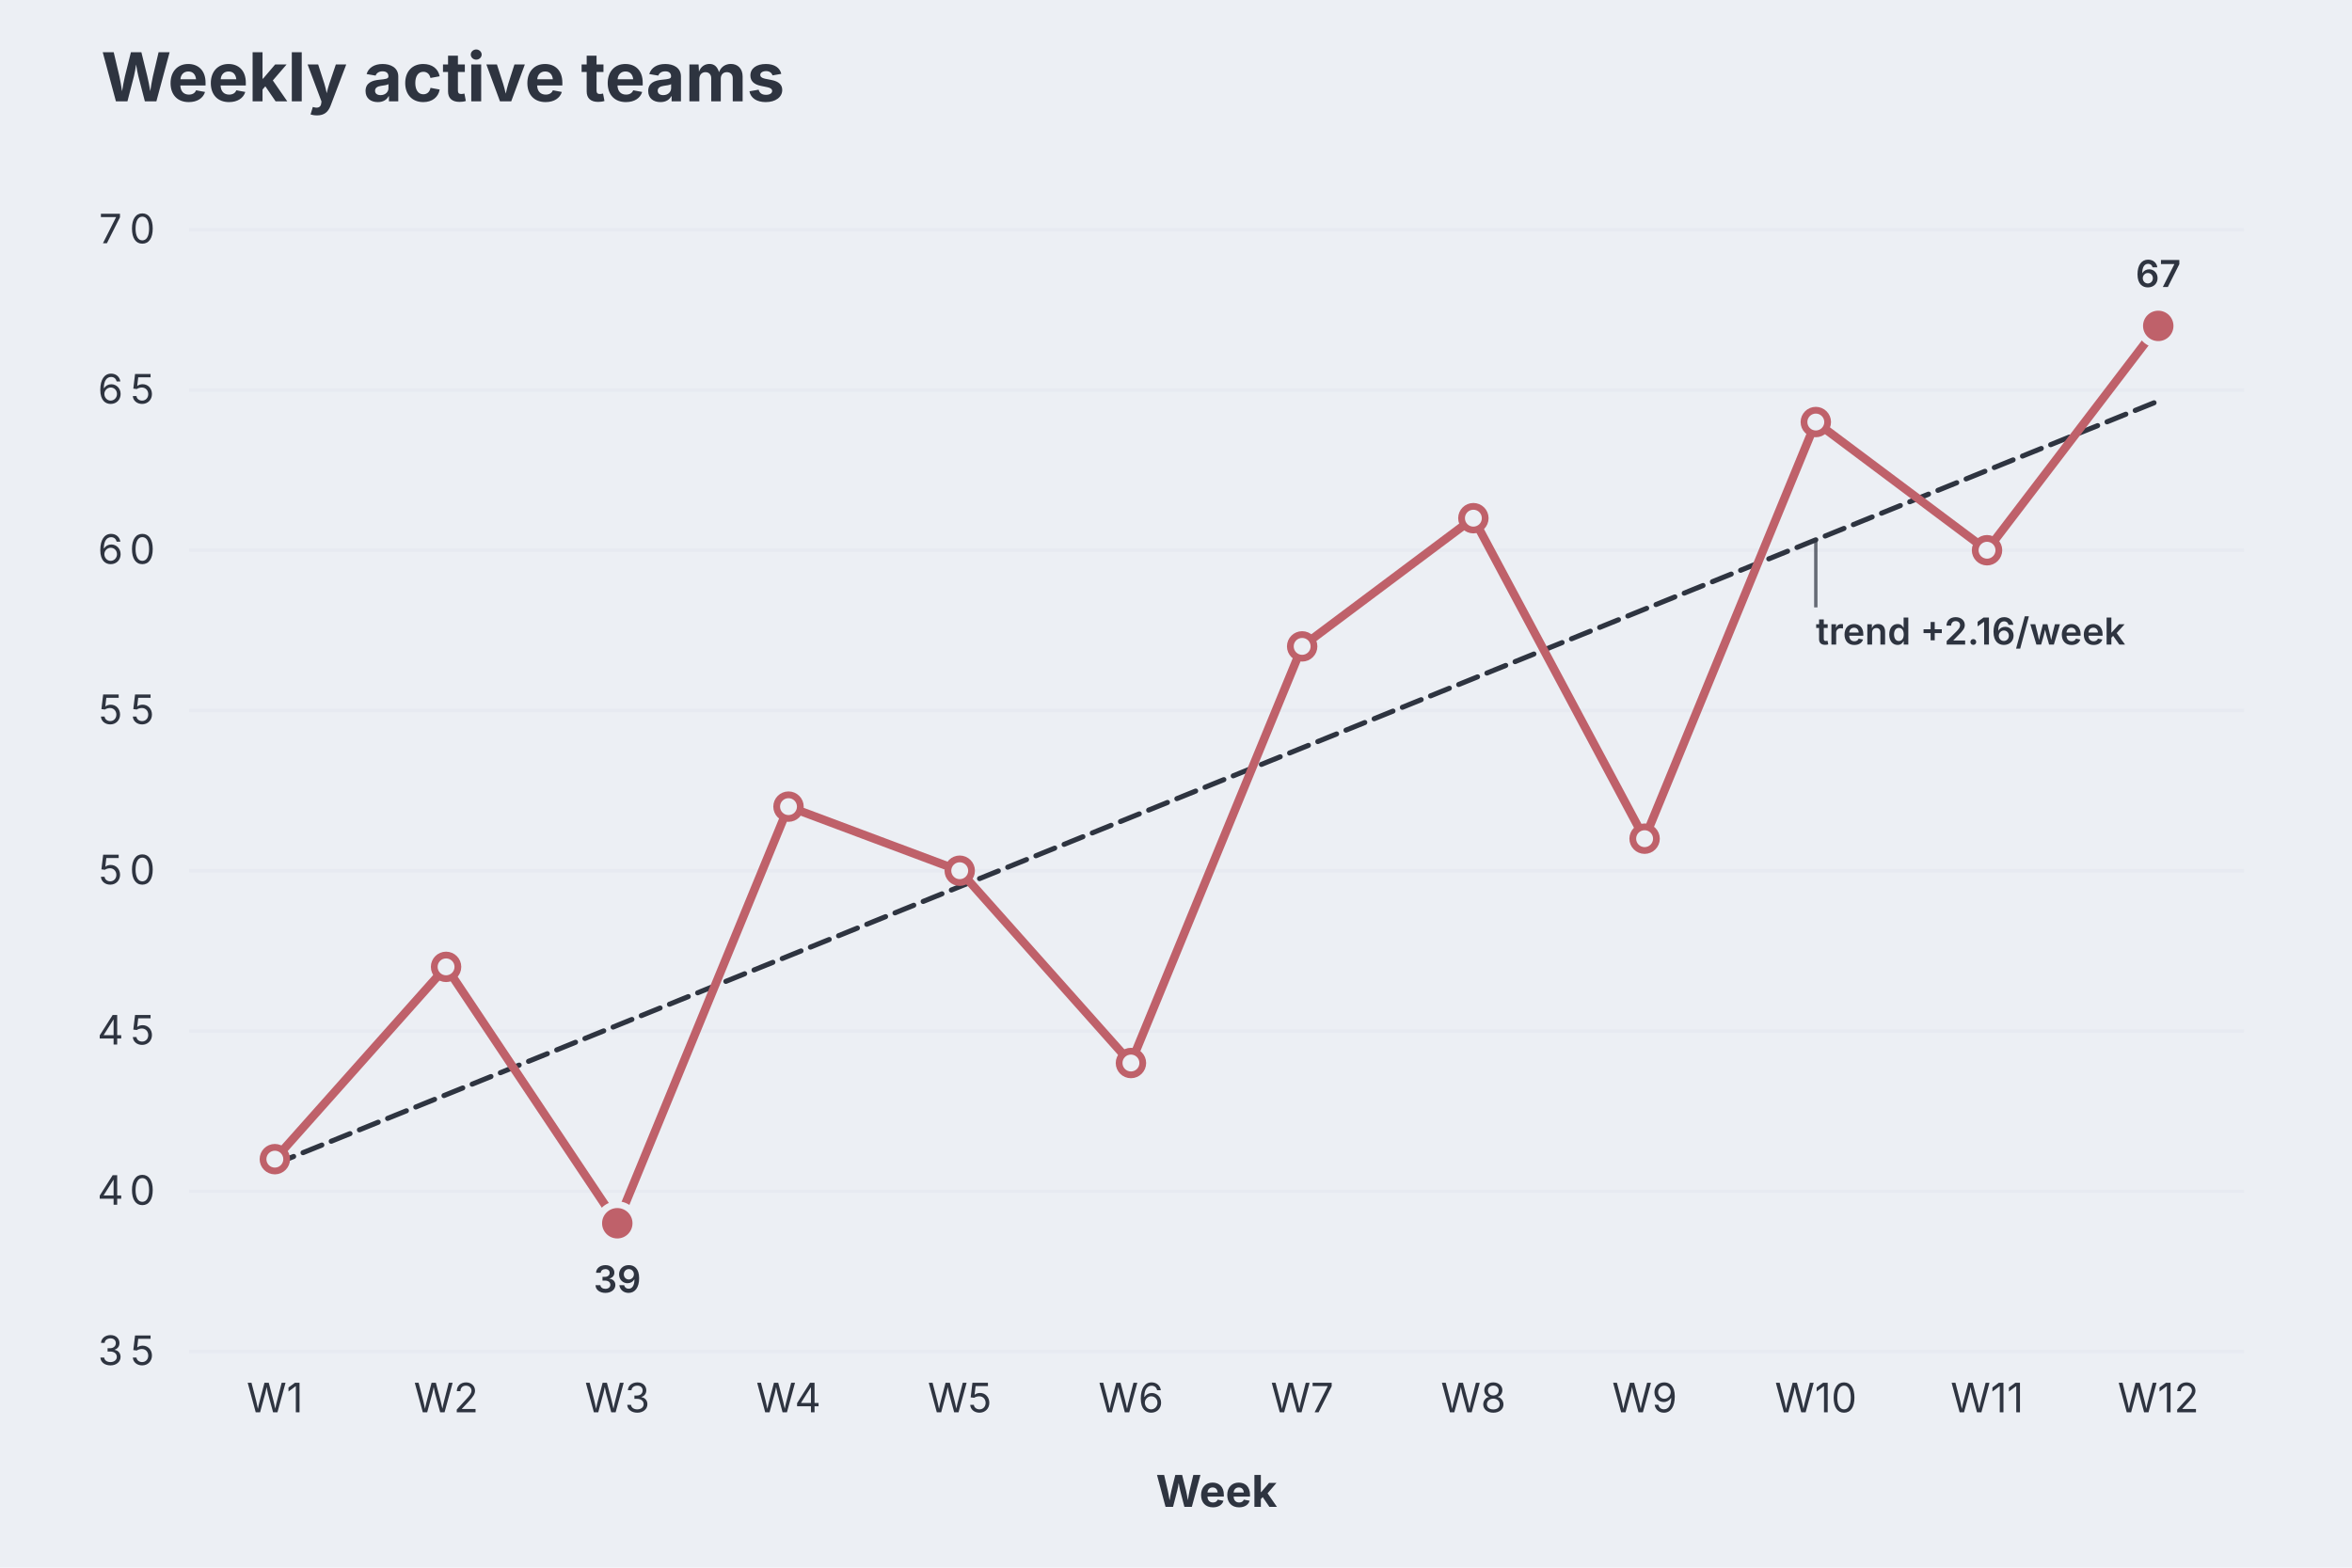
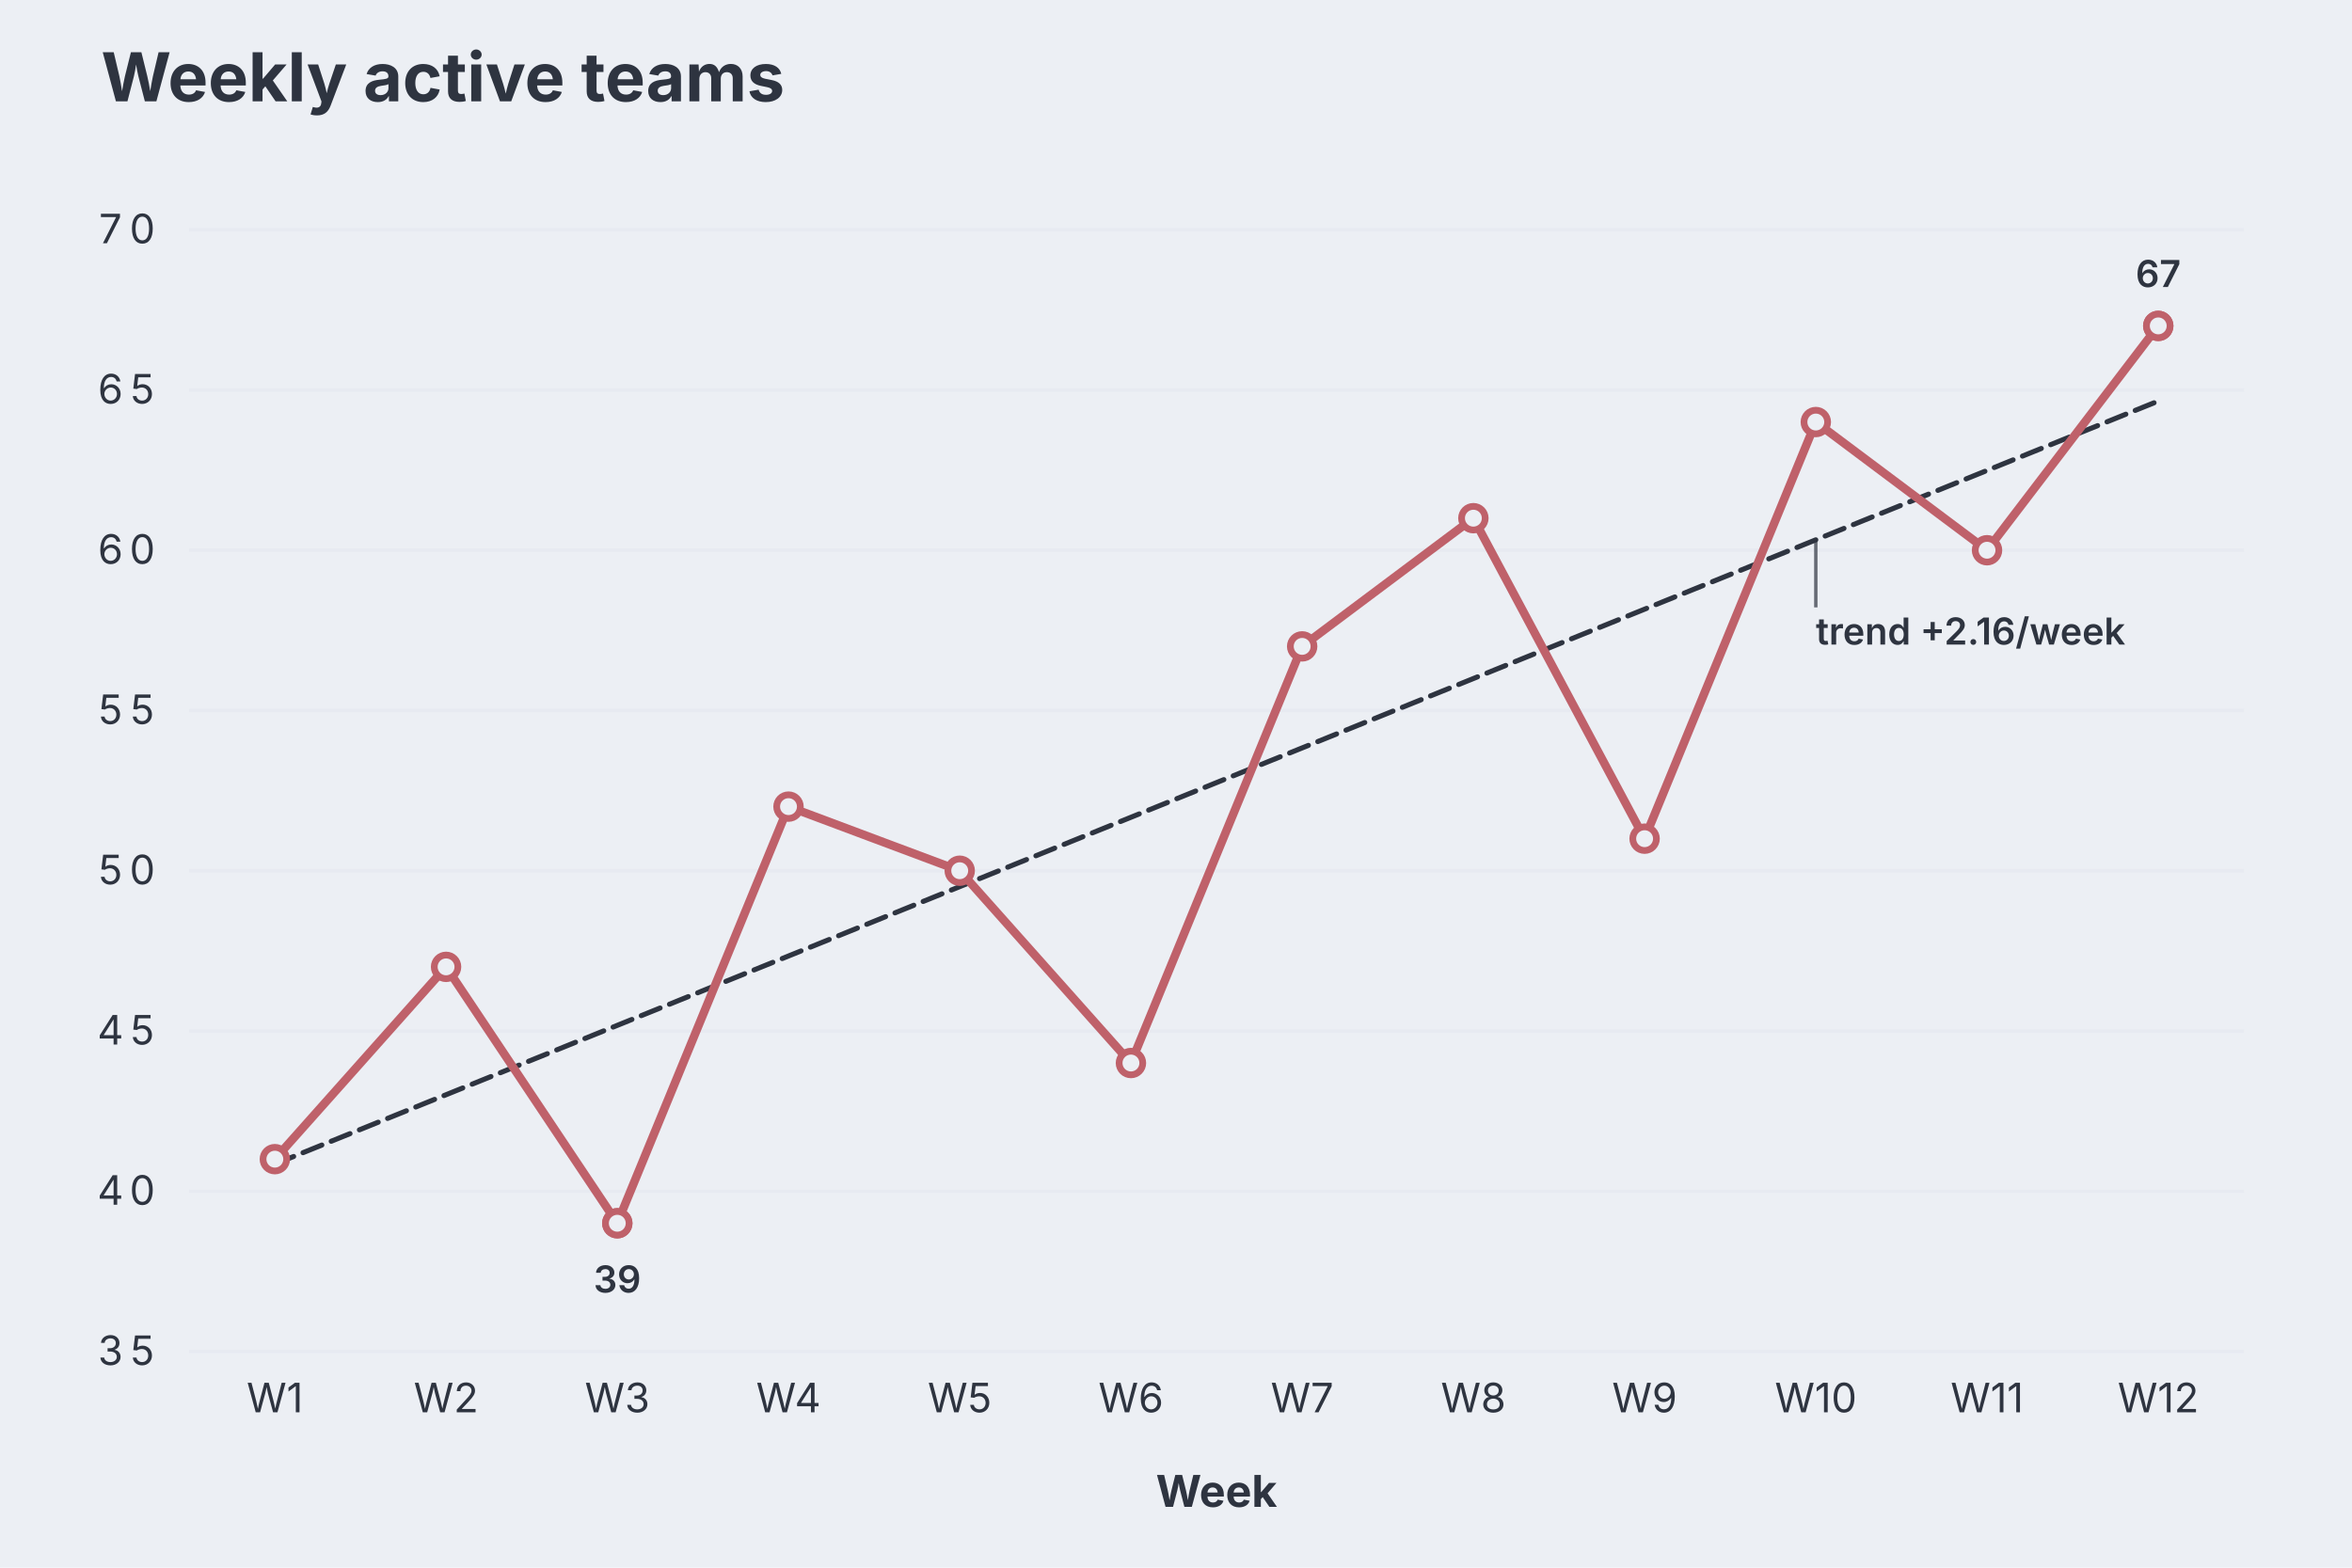
<svg xmlns="http://www.w3.org/2000/svg" aria-describedby="dgmo-desc-ca0504ac" role="img" aria-label="Weekly active teams — Line diagram" width="696" height="464" viewBox="0 0 696 464" style="background: rgb(236, 239, 244); font-family: Inter, system-ui, Avenir, Helvetica, Arial, sans-serif;">
  <style>@media (hover:hover){svg:has(g.dgmo-series:hover) g.dgmo-series:not(:hover){opacity:0.4}}</style>
  <rect class="dgmo-canvas-bg" x="0" y="0" width="696" height="464" fill="#eceff4" />
  <text class="chart-title" x="29.913" y="30" text-anchor="start" fill="#2e3440" font-size="20" font-weight="bold" style="cursor: default;" data-line-number="1">Weekly active teams</text>
  <line x1="56" x2="664" y1="400" y2="400" stroke="#d8dee9" stroke-opacity="0.25" />
  <text class="dgmo-tick" x="38.248" y="404" text-anchor="middle" fill="#2e3440" font-size="12" font-family="Inter, system-ui, Avenir, Helvetica, Arial, sans-serif" pointer-events="none">
    <tspan x="34.37">3</tspan>
    <tspan x="42.12">5</tspan>
  </text>
  <line x1="56" x2="664" y1="352.571" y2="352.571" stroke="#d8dee9" stroke-opacity="0.25" />
  <text class="dgmo-tick" x="38.248" y="356.571" text-anchor="middle" fill="#2e3440" font-size="12" font-family="Inter, system-ui, Avenir, Helvetica, Arial, sans-serif" pointer-events="none">
    <tspan x="34.37">4</tspan>
    <tspan x="42.12">0</tspan>
  </text>
  <line x1="56" x2="664" y1="305.143" y2="305.143" stroke="#d8dee9" stroke-opacity="0.25" />
  <text class="dgmo-tick" x="38.248" y="309.143" text-anchor="middle" fill="#2e3440" font-size="12" font-family="Inter, system-ui, Avenir, Helvetica, Arial, sans-serif" pointer-events="none">
    <tspan x="34.37">4</tspan>
    <tspan x="42.12">5</tspan>
  </text>
  <line x1="56" x2="664" y1="257.714" y2="257.714" stroke="#d8dee9" stroke-opacity="0.25" />
  <text class="dgmo-tick" x="38.248" y="261.714" text-anchor="middle" fill="#2e3440" font-size="12" font-family="Inter, system-ui, Avenir, Helvetica, Arial, sans-serif" pointer-events="none">
    <tspan x="34.37">5</tspan>
    <tspan x="42.12">0</tspan>
  </text>
  <line x1="56" x2="664" y1="210.286" y2="210.286" stroke="#d8dee9" stroke-opacity="0.25" />
  <text class="dgmo-tick" x="38.248" y="214.286" text-anchor="middle" fill="#2e3440" font-size="12" font-family="Inter, system-ui, Avenir, Helvetica, Arial, sans-serif" pointer-events="none">
    <tspan x="34.37">5</tspan>
    <tspan x="42.12">5</tspan>
  </text>
  <line x1="56" x2="664" y1="162.857" y2="162.857" stroke="#d8dee9" stroke-opacity="0.25" />
  <text class="dgmo-tick" x="38.248" y="166.857" text-anchor="middle" fill="#2e3440" font-size="12" font-family="Inter, system-ui, Avenir, Helvetica, Arial, sans-serif" pointer-events="none">
    <tspan x="34.37">6</tspan>
    <tspan x="42.12">0</tspan>
  </text>
  <line x1="56" x2="664" y1="115.429" y2="115.429" stroke="#d8dee9" stroke-opacity="0.25" />
  <text class="dgmo-tick" x="38.248" y="119.429" text-anchor="middle" fill="#2e3440" font-size="12" font-family="Inter, system-ui, Avenir, Helvetica, Arial, sans-serif" pointer-events="none">
    <tspan x="34.37">6</tspan>
    <tspan x="42.12">5</tspan>
  </text>
  <line x1="56" x2="664" y1="68" y2="68" stroke="#d8dee9" stroke-opacity="0.25" />
  <text class="dgmo-tick" x="38.248" y="72" text-anchor="middle" fill="#2e3440" font-size="12" font-family="Inter, system-ui, Avenir, Helvetica, Arial, sans-serif" pointer-events="none">
    <tspan x="34.37">7</tspan>
    <tspan x="42.12">0</tspan>
  </text>
  <text class="dgmo-tick" fill="#2e3440" font-size="12" font-family="Inter, system-ui, Avenir, Helvetica, Arial, sans-serif" x="81.333" y="418" text-anchor="middle" pointer-events="none">W1</text>
  <text class="dgmo-tick" fill="#2e3440" font-size="12" font-family="Inter, system-ui, Avenir, Helvetica, Arial, sans-serif" x="132" y="418" text-anchor="middle" pointer-events="none">W2</text>
  <text class="dgmo-tick" fill="#2e3440" font-size="12" font-family="Inter, system-ui, Avenir, Helvetica, Arial, sans-serif" x="182.667" y="418" text-anchor="middle" pointer-events="none">W3</text>
  <text class="dgmo-tick" fill="#2e3440" font-size="12" font-family="Inter, system-ui, Avenir, Helvetica, Arial, sans-serif" x="233.333" y="418" text-anchor="middle" pointer-events="none">W4</text>
  <text class="dgmo-tick" fill="#2e3440" font-size="12" font-family="Inter, system-ui, Avenir, Helvetica, Arial, sans-serif" x="284" y="418" text-anchor="middle" pointer-events="none">W5</text>
  <text class="dgmo-tick" fill="#2e3440" font-size="12" font-family="Inter, system-ui, Avenir, Helvetica, Arial, sans-serif" x="334.667" y="418" text-anchor="middle" pointer-events="none">W6</text>
  <text class="dgmo-tick" fill="#2e3440" font-size="12" font-family="Inter, system-ui, Avenir, Helvetica, Arial, sans-serif" x="385.333" y="418" text-anchor="middle" pointer-events="none">W7</text>
  <text class="dgmo-tick" fill="#2e3440" font-size="12" font-family="Inter, system-ui, Avenir, Helvetica, Arial, sans-serif" x="436" y="418" text-anchor="middle" pointer-events="none">W8</text>
  <text class="dgmo-tick" fill="#2e3440" font-size="12" font-family="Inter, system-ui, Avenir, Helvetica, Arial, sans-serif" x="486.667" y="418" text-anchor="middle" pointer-events="none">W9</text>
  <text class="dgmo-tick" fill="#2e3440" font-size="12" font-family="Inter, system-ui, Avenir, Helvetica, Arial, sans-serif" x="537.333" y="418" text-anchor="middle" pointer-events="none">W10</text>
  <text class="dgmo-tick" fill="#2e3440" font-size="12" font-family="Inter, system-ui, Avenir, Helvetica, Arial, sans-serif" x="588" y="418" text-anchor="middle" pointer-events="none">W11</text>
  <text class="dgmo-tick" fill="#2e3440" font-size="12" font-family="Inter, system-ui, Avenir, Helvetica, Arial, sans-serif" x="638.667" y="418" text-anchor="middle" pointer-events="none">W12</text>
  <rect class="dgmo-plot-rect" x="56" y="68" width="608" height="332" fill="transparent" />
  <g class="dgmo-overlay dgmo-overlay-trend" data-line-number="3">
    <path d="M81.333,344.545L132,324.015L182.667,303.485L233.333,282.954L284,262.424L334.667,241.894L385.333,221.363L436,200.833L486.667,180.303L537.333,159.773L588,139.242L638.667,118.712" fill="none" stroke="#2e3440" stroke-width="1.5" stroke-linejoin="round" stroke-linecap="round" stroke-dasharray="6 3" />
  </g>
  <g class="dgmo-series" data-series-index="0" data-series-name="" data-axis="left" data-color="#bf616a">
    <path class="dgmo-series-line" d="M81.333,343.086L132,286.171L182.667,362.057L233.333,238.743L284,257.714L334.667,314.629L385.333,191.314L436,153.371L486.667,248.229L537.333,124.914L588,162.857L638.667,96.457" fill="none" stroke="#bf616a" stroke-width="2.5" stroke-linejoin="round" stroke-linecap="round" />
    <path class="dgmo-series-hit" d="M81.333,343.086L132,286.171L182.667,362.057L233.333,238.743L284,257.714L334.667,314.629L385.333,191.314L436,153.371L486.667,248.229L537.333,124.914L588,162.857L638.667,96.457" fill="none" stroke="transparent" stroke-width="16" stroke-linejoin="round" stroke-linecap="round" />
    <circle class="dgmo-pt" data-series-index="0" data-series-name="" data-color="#bf616a" data-x-index="0" data-x-label="W1" data-value="41" data-line-number="5" cx="81.333" cy="343.086" r="3.5" fill="#eceff4" stroke="#bf616a" stroke-width="2" />
    <circle class="dgmo-pt" data-series-index="0" data-series-name="" data-color="#bf616a" data-x-index="1" data-x-label="W2" data-value="47" data-line-number="6" cx="132" cy="286.171" r="3.5" fill="#eceff4" stroke="#bf616a" stroke-width="2" />
    <circle class="dgmo-pt" data-series-index="0" data-series-name="" data-color="#bf616a" data-x-index="2" data-x-label="W3" data-value="39" data-line-number="7" cx="182.667" cy="362.057" r="3.5" fill="#eceff4" stroke="#bf616a" stroke-width="2" />
    <circle class="dgmo-pt" data-series-index="0" data-series-name="" data-color="#bf616a" data-x-index="3" data-x-label="W4" data-value="52" data-line-number="8" cx="233.333" cy="238.743" r="3.5" fill="#eceff4" stroke="#bf616a" stroke-width="2" />
    <circle class="dgmo-pt" data-series-index="0" data-series-name="" data-color="#bf616a" data-x-index="4" data-x-label="W5" data-value="50" data-line-number="9" cx="284" cy="257.714" r="3.5" fill="#eceff4" stroke="#bf616a" stroke-width="2" />
    <circle class="dgmo-pt" data-series-index="0" data-series-name="" data-color="#bf616a" data-x-index="5" data-x-label="W6" data-value="44" data-line-number="10" cx="334.667" cy="314.629" r="3.5" fill="#eceff4" stroke="#bf616a" stroke-width="2" />
    <circle class="dgmo-pt" data-series-index="0" data-series-name="" data-color="#bf616a" data-x-index="6" data-x-label="W7" data-value="57" data-line-number="11" cx="385.333" cy="191.314" r="3.5" fill="#eceff4" stroke="#bf616a" stroke-width="2" />
    <circle class="dgmo-pt" data-series-index="0" data-series-name="" data-color="#bf616a" data-x-index="7" data-x-label="W8" data-value="61" data-line-number="12" cx="436" cy="153.371" r="3.5" fill="#eceff4" stroke="#bf616a" stroke-width="2" />
    <circle class="dgmo-pt" data-series-index="0" data-series-name="" data-color="#bf616a" data-x-index="8" data-x-label="W9" data-value="51" data-line-number="13" cx="486.667" cy="248.229" r="3.5" fill="#eceff4" stroke="#bf616a" stroke-width="2" />
    <circle class="dgmo-pt" data-series-index="0" data-series-name="" data-color="#bf616a" data-x-index="9" data-x-label="W10" data-value="64" data-line-number="14" cx="537.333" cy="124.914" r="3.5" fill="#eceff4" stroke="#bf616a" stroke-width="2" />
    <circle class="dgmo-pt" data-series-index="0" data-series-name="" data-color="#bf616a" data-x-index="10" data-x-label="W11" data-value="60" data-line-number="15" cx="588" cy="162.857" r="3.5" fill="#eceff4" stroke="#bf616a" stroke-width="2" />
    <circle class="dgmo-pt" data-series-index="0" data-series-name="" data-color="#bf616a" data-x-index="11" data-x-label="W12" data-value="67" data-line-number="16" cx="638.667" cy="96.457" r="3.5" fill="#eceff4" stroke="#bf616a" stroke-width="2" />
  </g>
  <g class="dgmo-overlay dgmo-overlay-extremes" data-line-number="7" data-series-name="" pointer-events="none">
-     <circle class="dgmo-extreme-low" cx="182.667" cy="362.057" r="5.5" fill="#bf616a" stroke="#eceff4" stroke-width="2" />
+     <circle class="dgmo-extreme-low" cx="182.667" cy="362.057" r="3.5" fill="#eceff4" stroke="#bf616a" stroke-width="2" />
  </g>
  <g class="dgmo-overlay dgmo-overlay-extremes" data-line-number="16" data-series-name="" pointer-events="none">
-     <circle class="dgmo-extreme-high" cx="638.667" cy="96.457" r="5.5" fill="#bf616a" stroke="#eceff4" stroke-width="2" />
+     <circle class="dgmo-extreme-high" cx="638.667" cy="96.457" r="3.5" fill="#eceff4" stroke="#bf616a" stroke-width="2" />
  </g>
  <text class="dgmo-overlay-label dgmo-overlay-extremes-label" data-line-number="7" data-series-name="" x="182.667" y="382.557" text-anchor="middle" fill="#2e3440" font-size="11" font-weight="600" font-family="Inter, system-ui, Avenir, Helvetica, Arial, sans-serif" stroke="#eceff4" stroke-width="3" stroke-linejoin="round" paint-order="stroke" pointer-events="none">39</text>
  <text class="dgmo-overlay-label dgmo-overlay-extremes-label" data-line-number="16" data-series-name="" x="638.667" y="84.957" text-anchor="middle" fill="#2e3440" font-size="11" font-weight="600" font-family="Inter, system-ui, Avenir, Helvetica, Arial, sans-serif" stroke="#eceff4" stroke-width="3" stroke-linejoin="round" paint-order="stroke" pointer-events="none">67</text>
  <line class="dgmo-overlay-leader" data-line-number="3" x1="537.333" y1="159.773" x2="537.333" y2="179.773" stroke="#2e3440" stroke-width="1" stroke-opacity="0.7" />
  <text class="dgmo-overlay-label dgmo-overlay-trend-label" data-line-number="3" x="537.333" y="190.773" text-anchor="start" fill="#2e3440" font-size="11" font-weight="600" font-family="Inter, system-ui, Avenir, Helvetica, Arial, sans-serif" stroke="#eceff4" stroke-width="3" stroke-linejoin="round" paint-order="stroke" pointer-events="none">trend +2.16/week</text>
  <text x="360" y="446" text-anchor="middle" fill="#2e3440" font-size="13" font-family="Inter, system-ui, Avenir, Helvetica, Arial, sans-serif" font-weight="bold" pointer-events="none">Week</text>
</svg>
